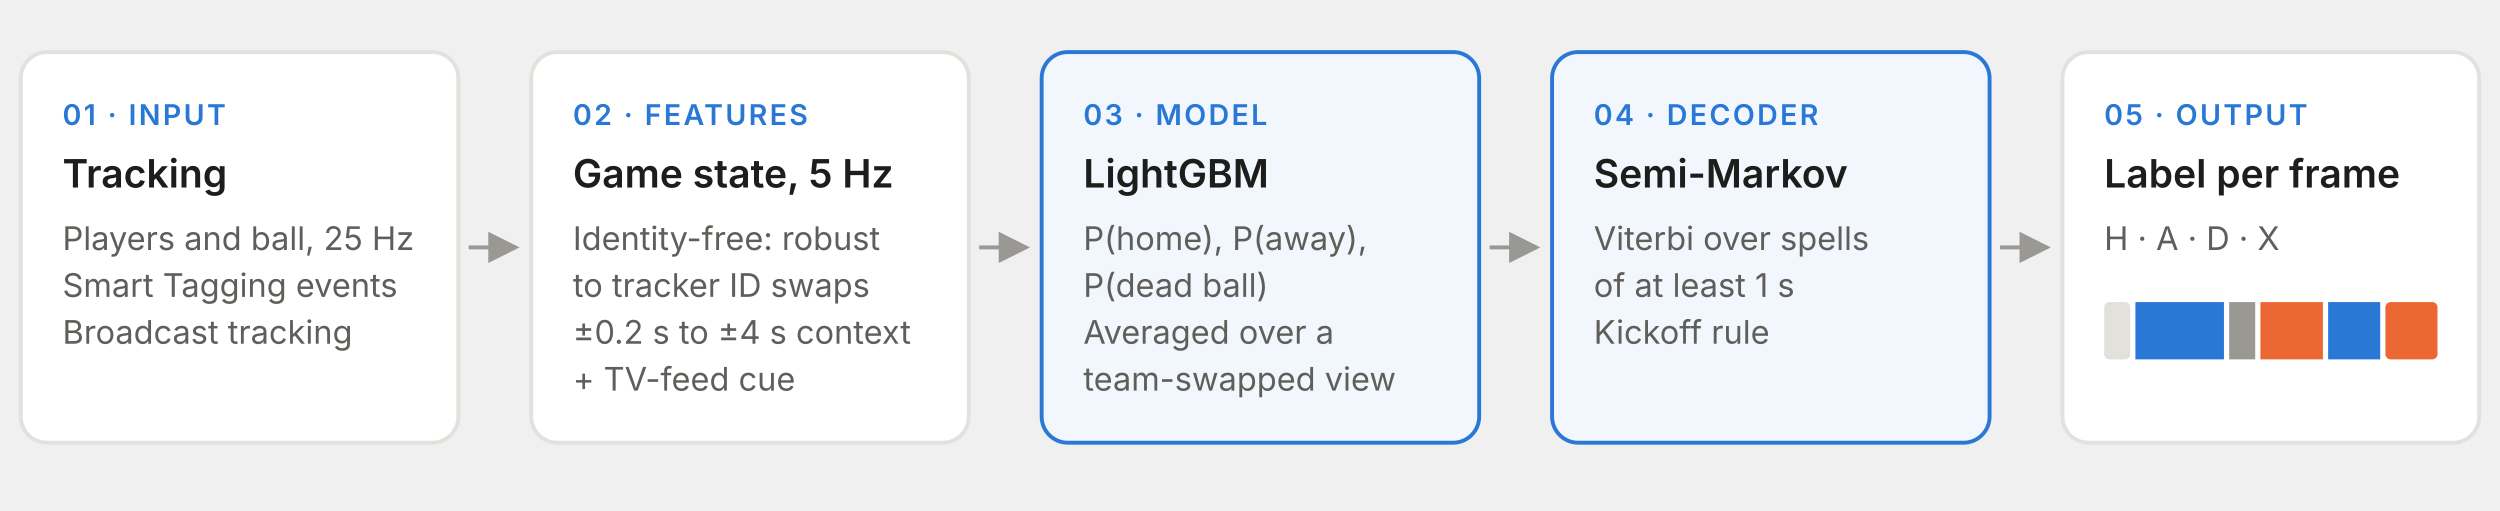
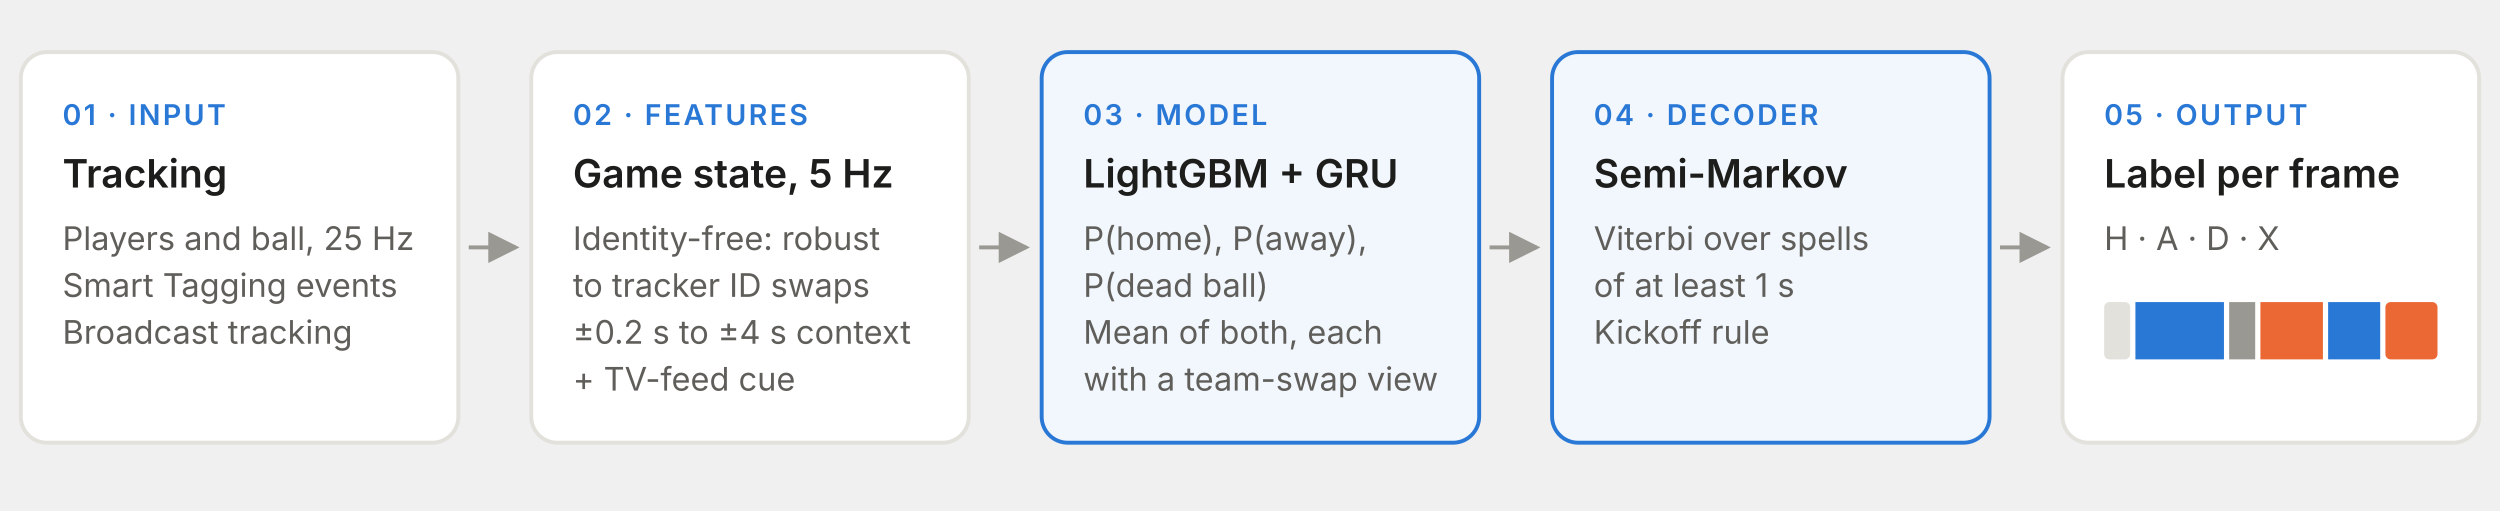
<svg xmlns="http://www.w3.org/2000/svg" viewBox="0 0 960 196" width="960" height="196" role="img" aria-labelledby="t d">
  <style>
    .card { fill: #ffffff; stroke: #e3e1dc; stroke-width: 1.5; }
    .hl { fill: #f2f7fd; stroke: #2a78d6; stroke-width: 1.5; }
    .step { font: 600 11px system-ui, -apple-system, "Segoe UI", sans-serif; fill: #2a78d6; letter-spacing: .08em; }
    .h { font: 600 15px system-ui, -apple-system, "Segoe UI", sans-serif; fill: #1d1d1b; }
    .s { font: 12.5px system-ui, -apple-system, "Segoe UI", sans-serif; fill: #5f5e5a; }
    .arrow { stroke: #9a9893; stroke-width: 1.5; fill: none; }
    .head { fill: #9a9893; }
    .H { fill: #2a78d6; } .A { fill: #eb6834; } .D { fill: #9a9893; } .X { fill: #e3e1dc; }
    @media (prefers-color-scheme: dark) {
      .card { fill: #1c1f24; stroke: #33373d; }
      .hl { fill: #18243a; stroke: #4b8fe0; }
      .step { fill: #4b8fe0; }
      .h { fill: #ecebe7; }
      .s { fill: #a7a6a1; }
      .H { fill: #4b8fe0; } .A { fill: #de5f2b; } .X { fill: #33373d; }
    }
  </style>
  <defs>
    <marker id="m" viewBox="0 0 8 8" refX="7" refY="4" markerWidth="8" markerHeight="8" orient="auto">
      <path class="head" d="M0 0 8 4 0 8z" />
    </marker>
  </defs>
  <g transform="translate(8 20)">
    <rect class="card" width="168" height="150" rx="10" />
    <text class="step" x="16" y="28">01 · INPUT</text>
    <text class="h" x="16" y="52">Tracking</text>
    <text class="s" x="16" y="76">Players and ball, 25 Hz</text>
    <text class="s" x="16" y="94">Smart Tagging events</text>
    <text class="s" x="16" y="112">Broadcast tracking</text>
  </g>
  <path class="arrow" d="M180 95h18" marker-end="url(#m)" />
  <g transform="translate(204 20)">
    <rect class="card" width="168" height="150" rx="10" />
    <text class="step" x="16" y="28">02 · FEATURES</text>
    <text class="h" x="16" y="52">Game state, 5 Hz</text>
    <text class="s" x="16" y="76">Identity-free: robust</text>
    <text class="s" x="16" y="94">to tracker ID swaps</text>
    <text class="s" x="16" y="112">±0.2 s to ±4 s context</text>
    <text class="s" x="16" y="130">+ TV-feed cue</text>
  </g>
  <path class="arrow" d="M376 95h18" marker-end="url(#m)" />
  <g transform="translate(400 20)">
    <rect class="hl" width="168" height="150" rx="10" />
    <text class="step" x="16" y="28">03 · MODEL</text>
-     <text class="h" x="16" y="52">LightGBM</text>
+     <text class="h" x="16" y="52">LightGBM + GRU</text>
    <text class="s" x="16" y="76">P(home), P(away),</text>
    <text class="s" x="16" y="94">P(dead ball)</text>
-     <text class="s" x="16" y="112">Averaged over a</text>
-     <text class="s" x="16" y="130">team-swapped view</text>
+     <text class="s" x="16" y="112">Mean of both, each</text>
+     <text class="s" x="16" y="130">with a team-swap view</text>
  </g>
  <path class="arrow" d="M572 95h18" marker-end="url(#m)" />
  <g transform="translate(596 20)">
    <rect class="hl" width="168" height="150" rx="10" />
    <text class="step" x="16" y="28">04 · DECODER</text>
    <text class="h" x="16" y="52">Semi-Markov</text>
    <text class="s" x="16" y="76">Viterbi over spells</text>
    <text class="s" x="16" y="94">of at least 1 s</text>
    <text class="s" x="16" y="112">Kickoff rule</text>
  </g>
  <path class="arrow" d="M768 95h18" marker-end="url(#m)" />
  <g transform="translate(792 20)">
    <rect class="card" width="160" height="150" rx="10" />
    <text class="step" x="16" y="28">05 · OUTPUT</text>
    <text class="h" x="16" y="52">Label per frame</text>
    <text class="s" x="16" y="76">H · A · D · X</text>
    <g transform="translate(16 96)">
      <rect class="X" width="10" height="22" rx="2" />
      <rect class="H" x="12" width="34" height="22" />
      <rect class="D" x="48" width="10" height="22" />
      <rect class="A" x="60" width="24" height="22" />
      <rect class="H" x="86" width="20" height="22" />
      <rect class="A" x="108" width="20" height="22" rx="2" />
    </g>
  </g>
</svg>
